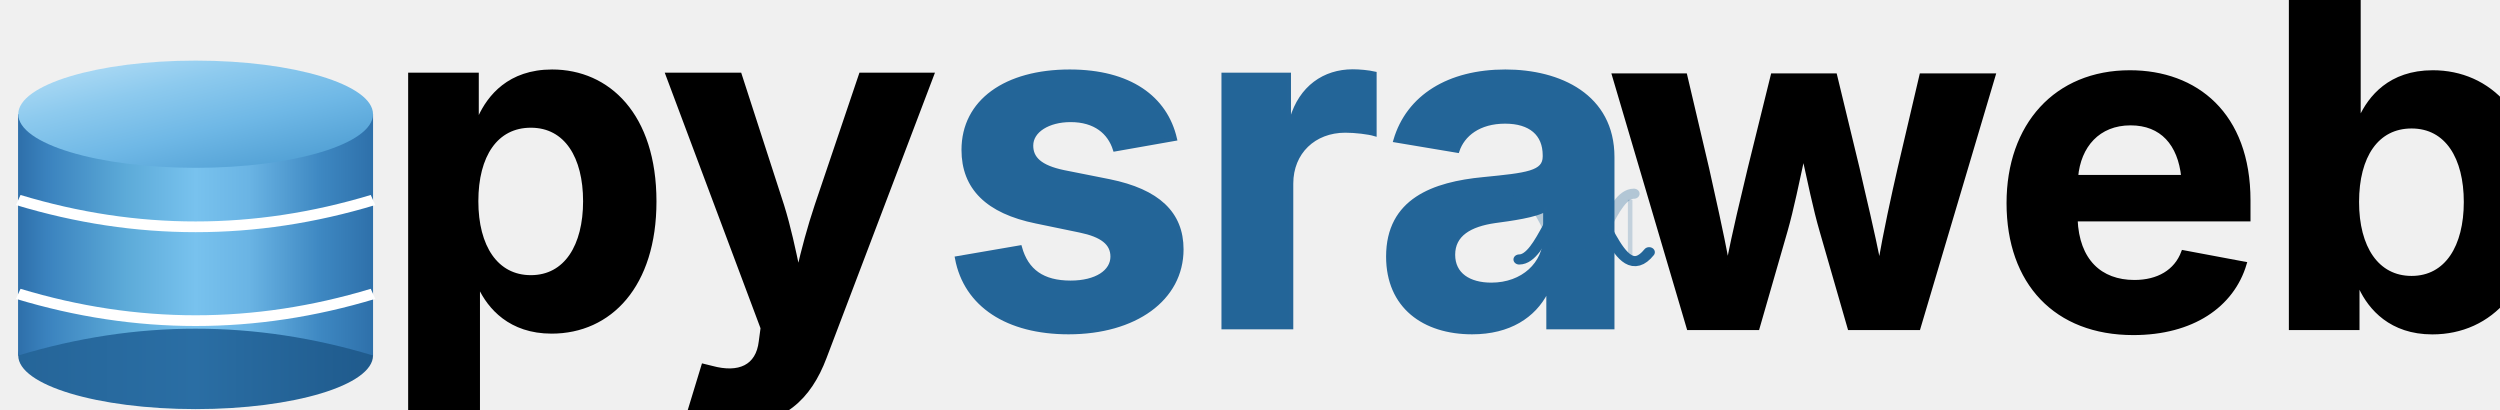
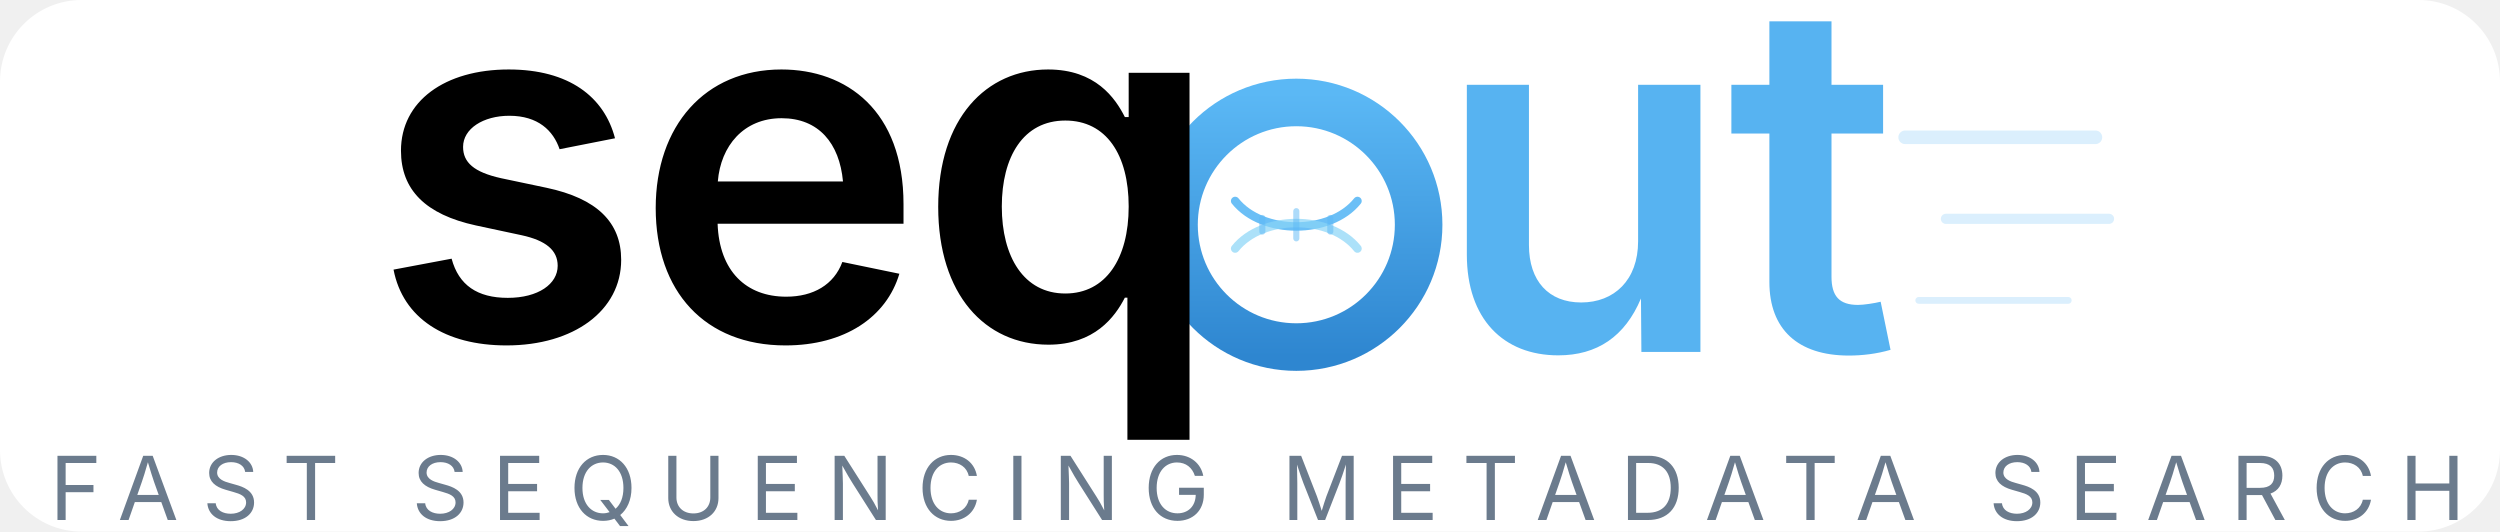
- <svg xmlns="http://www.w3.org/2000/svg" xmlns:xlink="http://www.w3.org/1999/xlink" viewBox="0 0 626.563 102.532" width="626.563" height="102.532" version="1.1" id="svg21">
-   <defs id="defs14">
-     <linearGradient id="cylBody" x1="0" y1="0" x2="1" y2="0">
-       <stop offset="0%" stop-color="#2e6faa" id="stop1" />
-       <stop offset="8%" stop-color="#3a82be" id="stop2" />
-       <stop offset="30%" stop-color="#5caad8" id="stop3" />
-       <stop offset="50%" stop-color="#78c2ee" id="stop4" />
-       <stop offset="65%" stop-color="#6ab4e4" id="stop5" />
-       <stop offset="85%" stop-color="#3e88c2" id="stop6" />
-       <stop offset="100%" stop-color="#2e70aa" id="stop7" />
+ <svg xmlns="http://www.w3.org/2000/svg" xmlns:xlink="http://www.w3.org/1999/xlink" viewBox="0 0 367.912 78.231" width="367.912" height="78.231" version="1.1" id="svg16">
+   <defs id="defs2">
+     <linearGradient id="iconGrad" x1="0" y1="0" x2="0" y2="1">
+       <stop offset="0%" style="stop-color:#5BB8F5;stop-opacity:1" id="stop1" />
+       <stop offset="100%" style="stop-color:#2E86D0;stop-opacity:1" id="stop2" />
    </linearGradient>
-     <linearGradient id="topCap" x1="11.441" y1="46.009" x2="64.023" y2="111.735" gradientTransform="scale(1.643168,0.6085806)" gradientUnits="userSpaceOnUse">
-       <stop offset="0%" stop-color="#b4def6" id="stop8" />
-       <stop offset="30%" stop-color="#8dcaee" id="stop9" />
-       <stop offset="60%" stop-color="#6fb8e6" id="stop10" />
-       <stop offset="100%" stop-color="#4a9ad0" id="stop11" />
-     </linearGradient>
-     <linearGradient id="botCap" x1="4.869" y1="193.894" x2="70.595" y2="193.894" gradientTransform="scale(1.643168,0.6085806)" gradientUnits="userSpaceOnUse">
-       <stop offset="0" stop-color="#1f5a8c" id="stop12" style="stop-color:#256599;stop-opacity:1;" />
-       <stop offset="50%" stop-color="#2a6ea4" id="stop13" />
-       <stop offset="100%" stop-color="#1f5a8c" id="stop14" />
-     </linearGradient>
-     <linearGradient xlink:href="#cylBody" id="linearGradient21" x1="7.736" y1="49.636" x2="112.178" y2="49.636" gradientTransform="scale(1.034073,0.9670497)" gradientUnits="userSpaceOnUse" />
-     <linearGradient xlink:href="#cylBody" id="linearGradient22" x1="7.303" y1="52.581" x2="105.893" y2="52.581" gradientTransform="scale(1.095445,0.9128709)" gradientUnits="userSpaceOnUse" />
-     <linearGradient id="dnaGrad" x1="0" y1="0" x2="1" y2="0">
-       <stop offset="0%" style="stop-color:#4A90D9;stop-opacity:0.75" id="stop-dna1" />
-       <stop offset="100%" style="stop-color:#666666;stop-opacity:0.45" id="stop-dna2" />
-     </linearGradient>
+     <linearGradient xlink:href="#iconGrad" id="linearGradient17" x1="1.25" y1="1.25" x2="1.25" y2="78.75" gradientUnits="userSpaceOnUse" gradientTransform="translate(5.696614,0.7120768)" />
  </defs>
-   <g id="g1" transform="translate(4)">
-     <g transform="matrix(0.8233166,0,0,0.6718872,-6.014634,-3.625852)" id="g18">
-       <path d="m 8,48 q 54,22 108,0 v 90 Q 62,160 8,138 Z" fill="url(#cylBody)" id="path14" style="fill:url(#linearGradient21)" />
-       <ellipse cx="62" cy="138" rx="54" ry="20" fill="url(#botCap)" id="ellipse14" style="fill:url(#botCap)" />
-       <path d="m 8,48 q 54,22 108,0 v 90 Q 62,118 8,138 Z" fill="url(#cylBody)" id="path15" style="fill:url(#linearGradient22)" />
-       <path d="m 8,115 q 54,20 108,0" fill="none" stroke="#ffffff" stroke-width="4" opacity="1" id="path16" />
-       <path d="m 8,80 q 54,20 108,0" fill="none" stroke="#ffffff" stroke-width="4" opacity="1" id="path17" />
-       <ellipse cx="62" cy="48" rx="54" ry="20" fill="url(#topCap)" id="ellipse17" style="fill:url(#topCap)" />
-     </g>
-     <text x="91.543" y="82.038" font-family="'Segoe UI', 'Helvetica Neue', Helvetica, Arial, sans-serif" font-size="116px" font-weight="400" letter-spacing="-1" id="text20">
-       <tspan style="font-style:normal;font-variant:normal;font-weight:bold;font-stretch:normal;font-family:'SF Pro Display';-inkscape-font-specification:'SF Pro Display';stroke:#000000;stroke-opacity:1" id="tspan23">py<tspan style="font-weight:bold;fill:#236598;fill-opacity:1;stroke:#246598;stroke-opacity:1" id="tspan3">sra</tspan>
-       </tspan>
-     </text>
-     <text x="398.769" y="82.232" font-family="'Segoe UI', 'Helvetica Neue', Helvetica, Arial, sans-serif" font-size="116px" font-weight="400" letter-spacing="-1" id="text20-9">
-       <tspan style="font-style:normal;font-variant:normal;font-weight:bold;font-stretch:normal;font-family:'SF Pro Display';-inkscape-font-specification:'SF Pro Display';stroke:#000000;stroke-opacity:1" id="tspan23-5">web</tspan>
-     </text>
-     <g id="g3" transform="matrix(2.874393,0,0,2.535745,40.54349,11.03388)" style="fill:none;fill-opacity:1;stroke:#236598;stroke-width:1;stroke-dasharray:none;stroke-opacity:1">
-       <g id="dna-bridge" transform="translate(-3.034856,0.7948432)" style="fill:none;fill-opacity:1;stroke:#236598;stroke-width:1;stroke-dasharray:none;stroke-opacity:1">
-         <path d="m 120,20.5 c 2,0 3.145,-6.547 5.145,-6.547 2,0 3.49,9.614 6.184,5.829" stroke="url(#dnaGrad)" stroke-width="1.3" fill="none" stroke-linecap="round" id="dna-front" style="fill:none;fill-opacity:1;stroke:#236598;stroke-width:1;stroke-dasharray:none;stroke-opacity:1" />
-         <path d="m 120,14 c 2,0 3,6.5 5,6.5 2,0 3,-6.5 5,-6.5" stroke="url(#dnaGrad)" stroke-width="0.65" fill="none" stroke-linecap="round" opacity="0.3" stroke-dasharray="1.2, 2" id="dna-back" style="fill:none;fill-opacity:1;stroke:#236598;stroke-width:1;stroke-dasharray:none;stroke-dashoffset:0;stroke-opacity:1" />
-         <line x1="125" y1="14.364" x2="125" y2="20.057" stroke="#7a9ab5" stroke-width="0.45" opacity="0.24" id="bp2" style="fill:none;fill-opacity:1;stroke:#236598;stroke-width:0.395;stroke-dasharray:none;stroke-opacity:1" />
-         <line x1="129.674" y1="14.602" x2="129.674" y2="20.384" stroke="#888888" stroke-width="0.45" opacity="0.22" id="bp3" style="fill:none;fill-opacity:1;stroke:#236598;stroke-width:0.395;stroke-dasharray:none;stroke-opacity:1" />
+   <rect width="367.912" height="78.231" fill="#0d1117" rx="12" id="rect2" ry="12" x="0" y="0" style="stroke-width:0.447;fill:#ffffff;fill-opacity:1" />
+   <g id="g1">
+     <g id="g18" transform="translate(5.533174,0.2909157)">
+       <g id="g21" transform="translate(4.545421)">
+         <g id="g2" transform="translate(-7)">
+           <g id="g17">
+             <g id="g20">
+               <g transform="matrix(0.5,0,0,0.5,164.8453,12.42988)" id="g9">
+                 <circle cx="45.697" cy="40.712" r="36" fill="none" stroke="url(#iconGrad)" stroke-width="5.5" id="circle2" style="stroke:url(#linearGradient17);stroke-width:14;stroke-dasharray:none" />
+                 <g id="g19" transform="translate(5.696613,-6.287922)">
+                   <path d="m 22,40 c 8,10 28,10 36,0" fill="none" stroke="#5bb8f5" stroke-width="2.5" stroke-linecap="round" opacity="0.9" id="path6" />
+                   <path d="M 22,54 C 30,44 50,44 58,54" fill="none" stroke="#89d4f7" stroke-width="2.5" stroke-linecap="round" opacity="0.7" id="path7" />
+                   <line x1="30" y1="45" x2="30" y2="49" stroke="#5bb8f5" stroke-width="1.8" stroke-linecap="round" opacity="0.5" id="line7" />
+                   <line x1="40" y1="43" x2="40" y2="51" stroke="#5bb8f5" stroke-width="1.8" stroke-linecap="round" opacity="0.5" id="line8" />
+                   <line x1="50" y1="45" x2="50" y2="49" stroke="#5bb8f5" stroke-width="1.8" stroke-linecap="round" opacity="0.5" id="line9" />
+                 </g>
+               </g>
+               <text x="51.742" y="49.731" font-family="'SF Pro Display', 'Helvetica Neue', 'Segoe UI', sans-serif" font-size="72px" font-weight="600" letter-spacing="-1" fill="#ffffff" id="text9" style="fill:#000000;fill-opacity:1">seq</text>
+               <text x="207.928" y="51.502" font-family="'SF Pro Display', 'Helvetica Neue', 'Segoe UI', sans-serif" font-size="72px" font-weight="600" letter-spacing="-1" fill="#5bb8f5" id="text10" style="fill:#57b3f1;fill-opacity:1">ut</text>
+             </g>
+           </g>
+           <g opacity="0.22" id="g16" transform="translate(-162.7064,-70.08517)">
+             <line x1="440" y1="90" x2="468" y2="90" stroke="#5bb8f5" stroke-width="2" stroke-linecap="round" id="line14" />
+             <line x1="446" y1="102" x2="470" y2="102" stroke="#5bb8f5" stroke-width="1.5" stroke-linecap="round" id="line15" />
+             <line x1="442" y1="114" x2="464" y2="114" stroke="#5bb8f5" stroke-width="1" stroke-linecap="round" id="line16" />
+           </g>
+         </g>
      </g>
    </g>
  </g>
+   <text x="7.315" y="76.528" font-family="'SF Pro Text', 'Helvetica Neue', 'Segoe UI', sans-serif" font-size="13px" font-weight="400" letter-spacing="3.5" fill="#6b7b8d" id="text16">FAST SEQUENCING METADATA SEARCH</text>
</svg>
